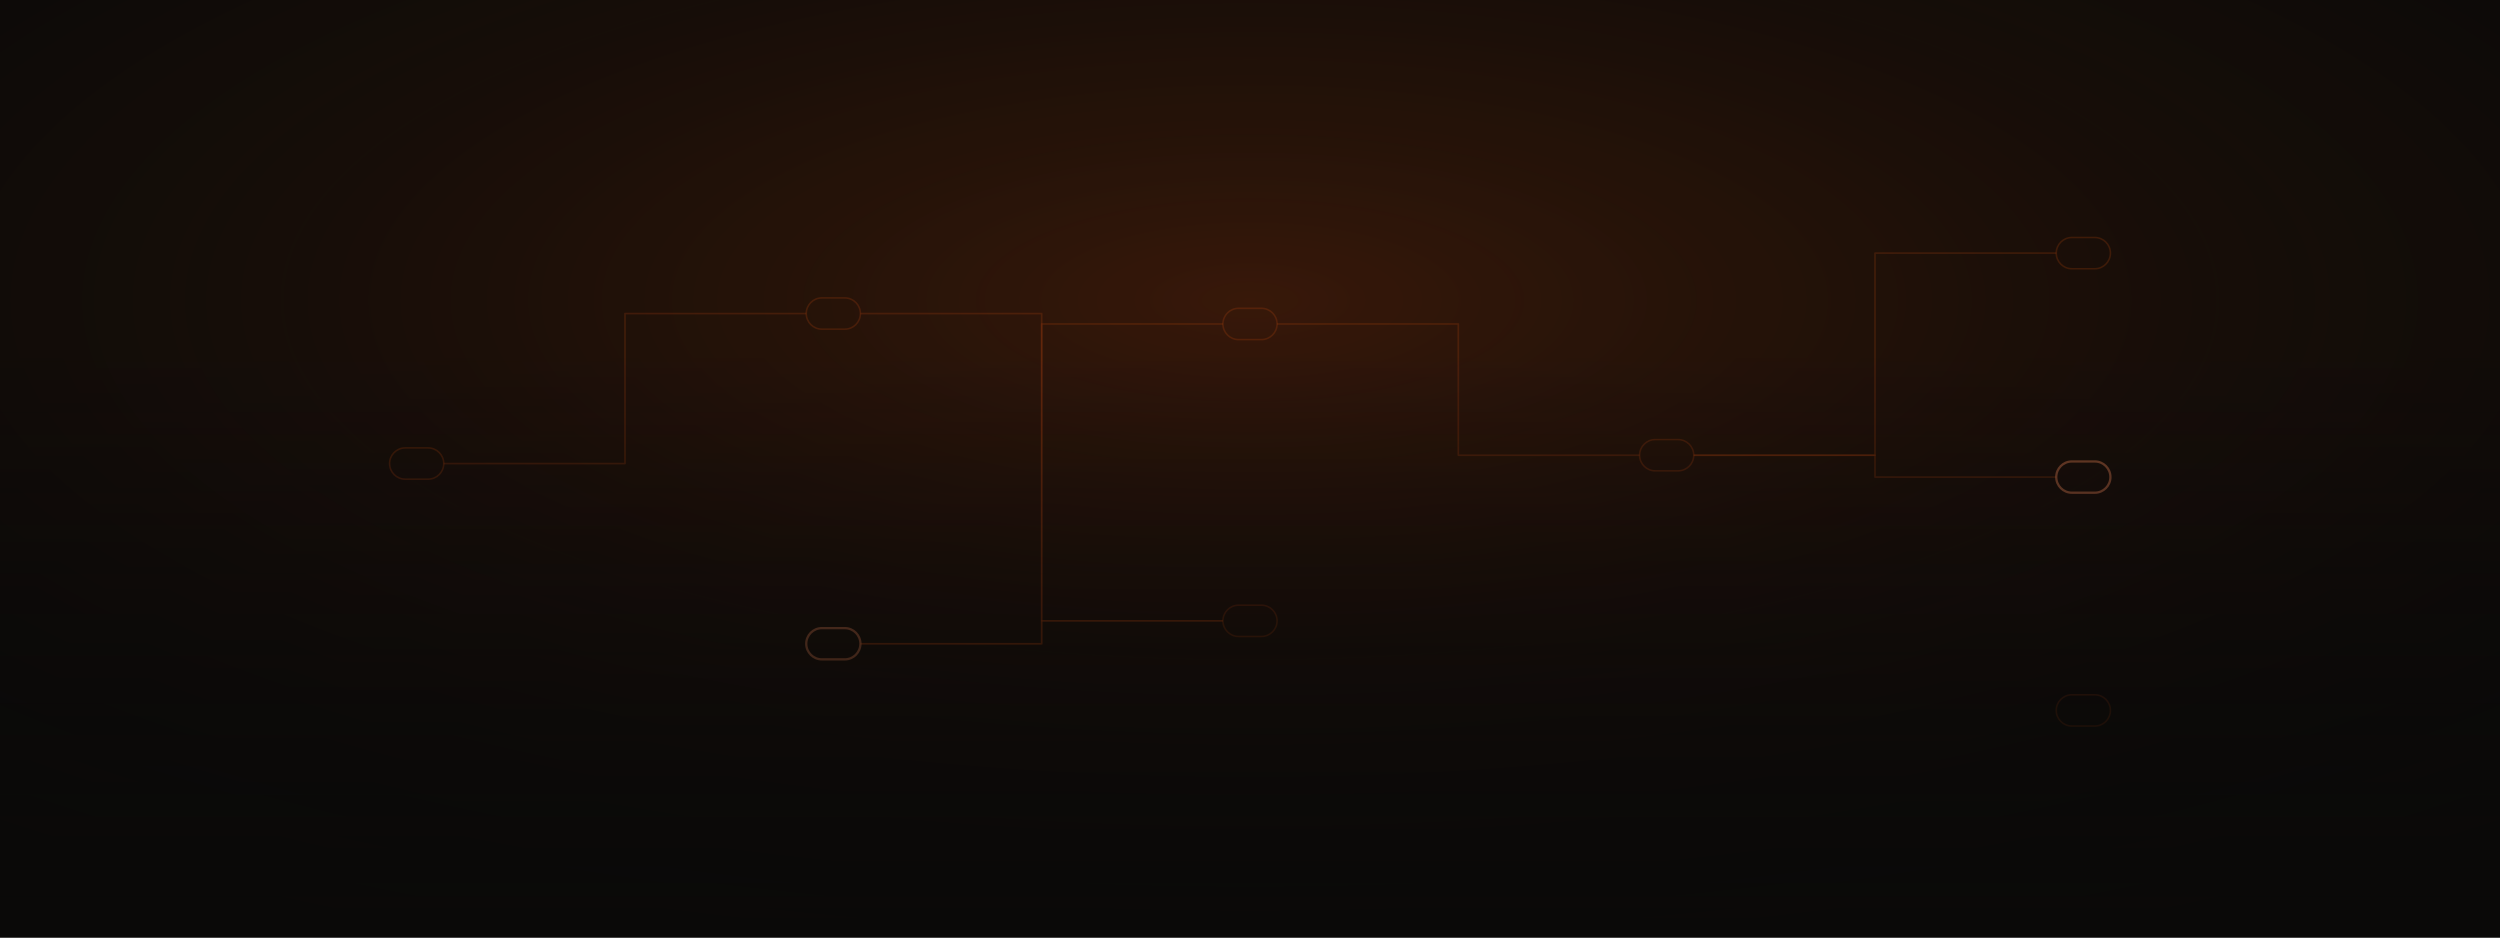
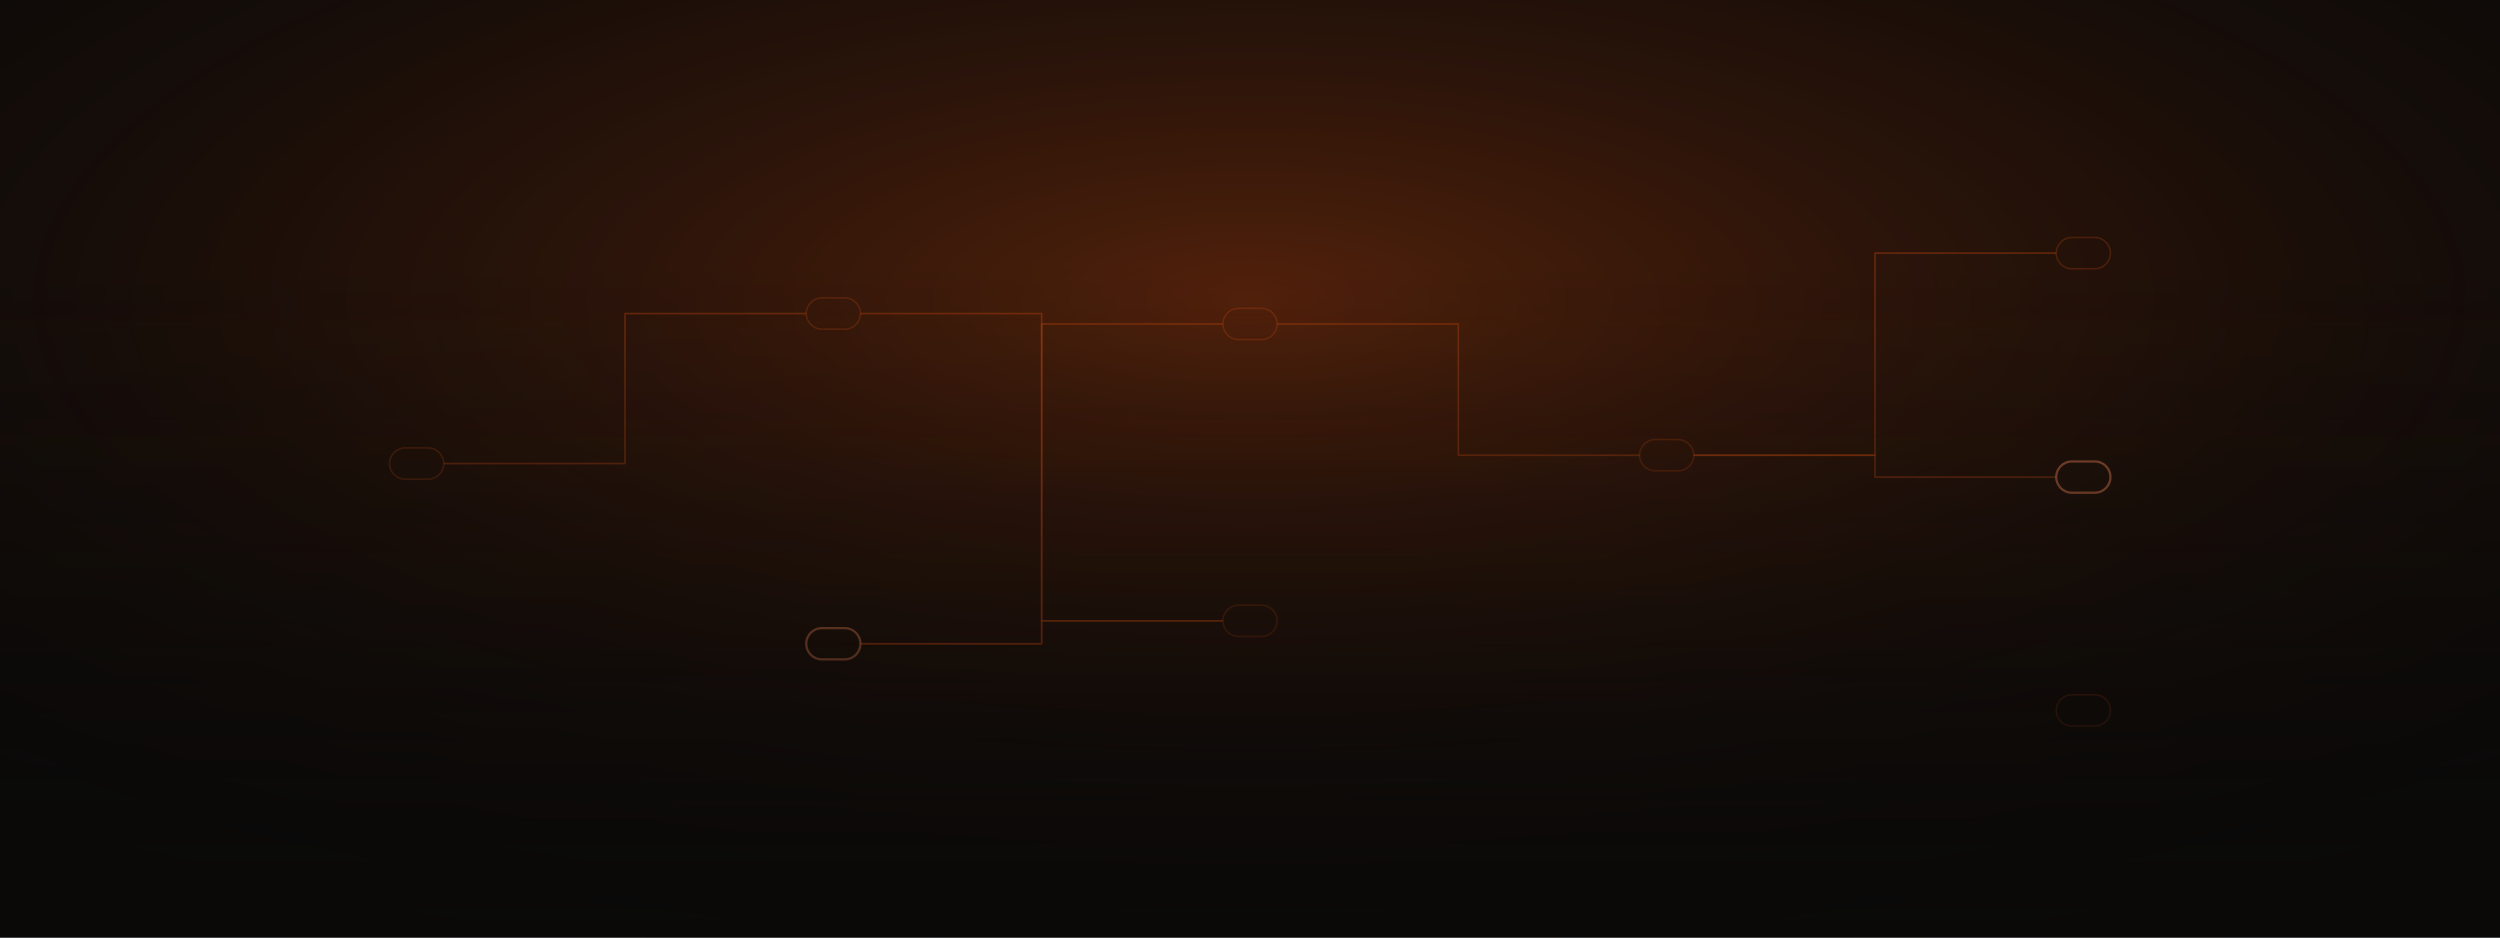
<svg xmlns="http://www.w3.org/2000/svg" viewBox="0 0 2400 900" width="2400" height="900" preserveAspectRatio="xMidYMid slice">
  <defs />
  <rect width="2400" height="900" fill="#0A0908" />
-   <path d="M400,445 L600,445 L600,301 L800,301" fill="none" stroke="#B8430F" stroke-width="1.6" stroke-opacity="0.3" stroke-linejoin="round" />
-   <path d="M789,296 L800,301 L789,306" fill="none" stroke="#F2895C" stroke-width="1.6" stroke-opacity="0.42" stroke-linejoin="round" />
-   <path d="M800,301 L1000,301 L1000,596 L1200,596" fill="none" stroke="#B8430F" stroke-width="1.6" stroke-opacity="0.3" stroke-linejoin="round" />
-   <path d="M1189,591 L1200,596 L1189,601" fill="none" stroke="#F2895C" stroke-width="1.6" stroke-opacity="0.42" stroke-linejoin="round" />
-   <path d="M800,618 L1000,618 L1000,311 L1200,311" fill="none" stroke="#B8430F" stroke-width="1.6" stroke-opacity="0.3" stroke-linejoin="round" />
-   <path d="M1189,306 L1200,311 L1189,316" fill="none" stroke="#F2895C" stroke-width="1.6" stroke-opacity="0.42" stroke-linejoin="round" />
-   <path d="M800,618 L1000,618 L1000,596 L1200,596" fill="none" stroke="#B8430F" stroke-width="1.6" stroke-opacity="0.3" stroke-linejoin="round" />
-   <path d="M1189,591 L1200,596 L1189,601" fill="none" stroke="#F2895C" stroke-width="1.6" stroke-opacity="0.42" stroke-linejoin="round" />
-   <path d="M1200,311 L1400,311 L1400,437 L1600,437" fill="none" stroke="#B8430F" stroke-width="1.6" stroke-opacity="0.3" stroke-linejoin="round" />
-   <path d="M1589,432 L1600,437 L1589,442" fill="none" stroke="#F2895C" stroke-width="1.6" stroke-opacity="0.42" stroke-linejoin="round" />
-   <path d="M1600,437 L1800,437 L1800,243 L2000,243" fill="none" stroke="#B8430F" stroke-width="1.6" stroke-opacity="0.3" stroke-linejoin="round" />
-   <path d="M1989,238 L2000,243 L1989,248" fill="none" stroke="#F2895C" stroke-width="1.6" stroke-opacity="0.42" stroke-linejoin="round" />
-   <path d="M1600,437 L1800,437 L1800,458 L2000,458" fill="none" stroke="#B8430F" stroke-width="1.6" stroke-opacity="0.3" stroke-linejoin="round" />
-   <path d="M1989,453 L2000,458 L1989,463" fill="none" stroke="#F2895C" stroke-width="1.6" stroke-opacity="0.42" stroke-linejoin="round" />
+   <path d="M400,445 L600,445 L600,301 L800,301" fill="none" stroke="#B8430F" stroke-width="1.6" stroke-opacity="0.46" stroke-linejoin="round" />
+   <path d="M789,296 L800,301 L789,306" fill="none" stroke="#F2895C" stroke-width="1.6" stroke-opacity="0.65" stroke-linejoin="round" />
+   <path d="M800,301 L1000,301 L1000,596 L1200,596" fill="none" stroke="#B8430F" stroke-width="1.6" stroke-opacity="0.46" stroke-linejoin="round" />
+   <path d="M1189,591 L1200,596 L1189,601" fill="none" stroke="#F2895C" stroke-width="1.6" stroke-opacity="0.65" stroke-linejoin="round" />
+   <path d="M800,618 L1000,618 L1000,311 L1200,311" fill="none" stroke="#B8430F" stroke-width="1.6" stroke-opacity="0.46" stroke-linejoin="round" />
+   <path d="M1189,306 L1200,311 L1189,316" fill="none" stroke="#F2895C" stroke-width="1.6" stroke-opacity="0.65" stroke-linejoin="round" />
+   <path d="M800,618 L1000,618 L1000,596 L1200,596" fill="none" stroke="#B8430F" stroke-width="1.6" stroke-opacity="0.46" stroke-linejoin="round" />
+   <path d="M1189,591 L1200,596 L1189,601" fill="none" stroke="#F2895C" stroke-width="1.6" stroke-opacity="0.65" stroke-linejoin="round" />
+   <path d="M1200,311 L1400,311 L1400,437 L1600,437" fill="none" stroke="#B8430F" stroke-width="1.6" stroke-opacity="0.46" stroke-linejoin="round" />
+   <path d="M1589,432 L1600,437 L1589,442" fill="none" stroke="#F2895C" stroke-width="1.6" stroke-opacity="0.65" stroke-linejoin="round" />
+   <path d="M1600,437 L1800,437 L1800,243 L2000,243" fill="none" stroke="#B8430F" stroke-width="1.6" stroke-opacity="0.46" stroke-linejoin="round" />
+   <path d="M1989,238 L2000,243 L1989,248" fill="none" stroke="#F2895C" stroke-width="1.6" stroke-opacity="0.65" stroke-linejoin="round" />
+   <path d="M1600,437 L1800,437 L1800,458 L2000,458" fill="none" stroke="#B8430F" stroke-width="1.6" stroke-opacity="0.46" stroke-linejoin="round" />
+   <path d="M1989,453 L2000,458 L1989,463" fill="none" stroke="#F2895C" stroke-width="1.6" stroke-opacity="0.65" stroke-linejoin="round" />
  <rect x="374" y="430" width="52" height="30" rx="15" fill="#0A0908" stroke="#B8430F" stroke-width="1.5" stroke-opacity="0.32" />
  <rect x="774" y="286" width="52" height="30" rx="15" fill="#0A0908" stroke="#B8430F" stroke-width="1.5" stroke-opacity="0.32" />
  <rect x="774" y="603" width="52" height="30" rx="15" fill="#0A0908" stroke="#F2895C" stroke-width="2.2" stroke-opacity="0.55" />
  <rect x="1174" y="296" width="52" height="30" rx="15" fill="#0A0908" stroke="#B8430F" stroke-width="1.5" stroke-opacity="0.32" />
  <rect x="1174" y="581" width="52" height="30" rx="15" fill="#0A0908" stroke="#B8430F" stroke-width="1.5" stroke-opacity="0.32" />
  <rect x="1574" y="422" width="52" height="30" rx="15" fill="#0A0908" stroke="#B8430F" stroke-width="1.5" stroke-opacity="0.32" />
  <rect x="1974" y="228" width="52" height="30" rx="15" fill="#0A0908" stroke="#B8430F" stroke-width="1.5" stroke-opacity="0.32" />
  <rect x="1974" y="443" width="52" height="30" rx="15" fill="#0A0908" stroke="#F2895C" stroke-width="2.2" stroke-opacity="0.55" />
  <rect x="1974" y="667" width="52" height="30" rx="15" fill="#0A0908" stroke="#B8430F" stroke-width="1.5" stroke-opacity="0.32" />
  <radialGradient id="bl" cx="0.5" cy="0.32" r="0.8">
-     <stop offset="0" stop-color="#B8430F" stop-opacity="0.32" />
+     <stop offset="0" stop-color="#B8430F" stop-opacity="0.42" />
    <stop offset="1" stop-color="#0A0908" stop-opacity="0" />
  </radialGradient>
  <rect width="2400" height="900" fill="url(#bl)" />
  <linearGradient id="vg2" x1="0" y1="1" x2="0" y2="0">
-     <stop offset="0" stop-color="#0A0908" stop-opacity="0.9" />
-     <stop offset="0.62" stop-color="#0A0908" stop-opacity="0.18" />
+     <stop offset="0" stop-color="#0A0908" stop-opacity="0.88" />
+     <stop offset="0.34" stop-color="#0A0908" stop-opacity="0.34" />
+     <stop offset="0.72" stop-color="#0A0908" stop-opacity="0" />
  </linearGradient>
  <rect width="2400" height="900" fill="url(#vg2)" />
</svg>
